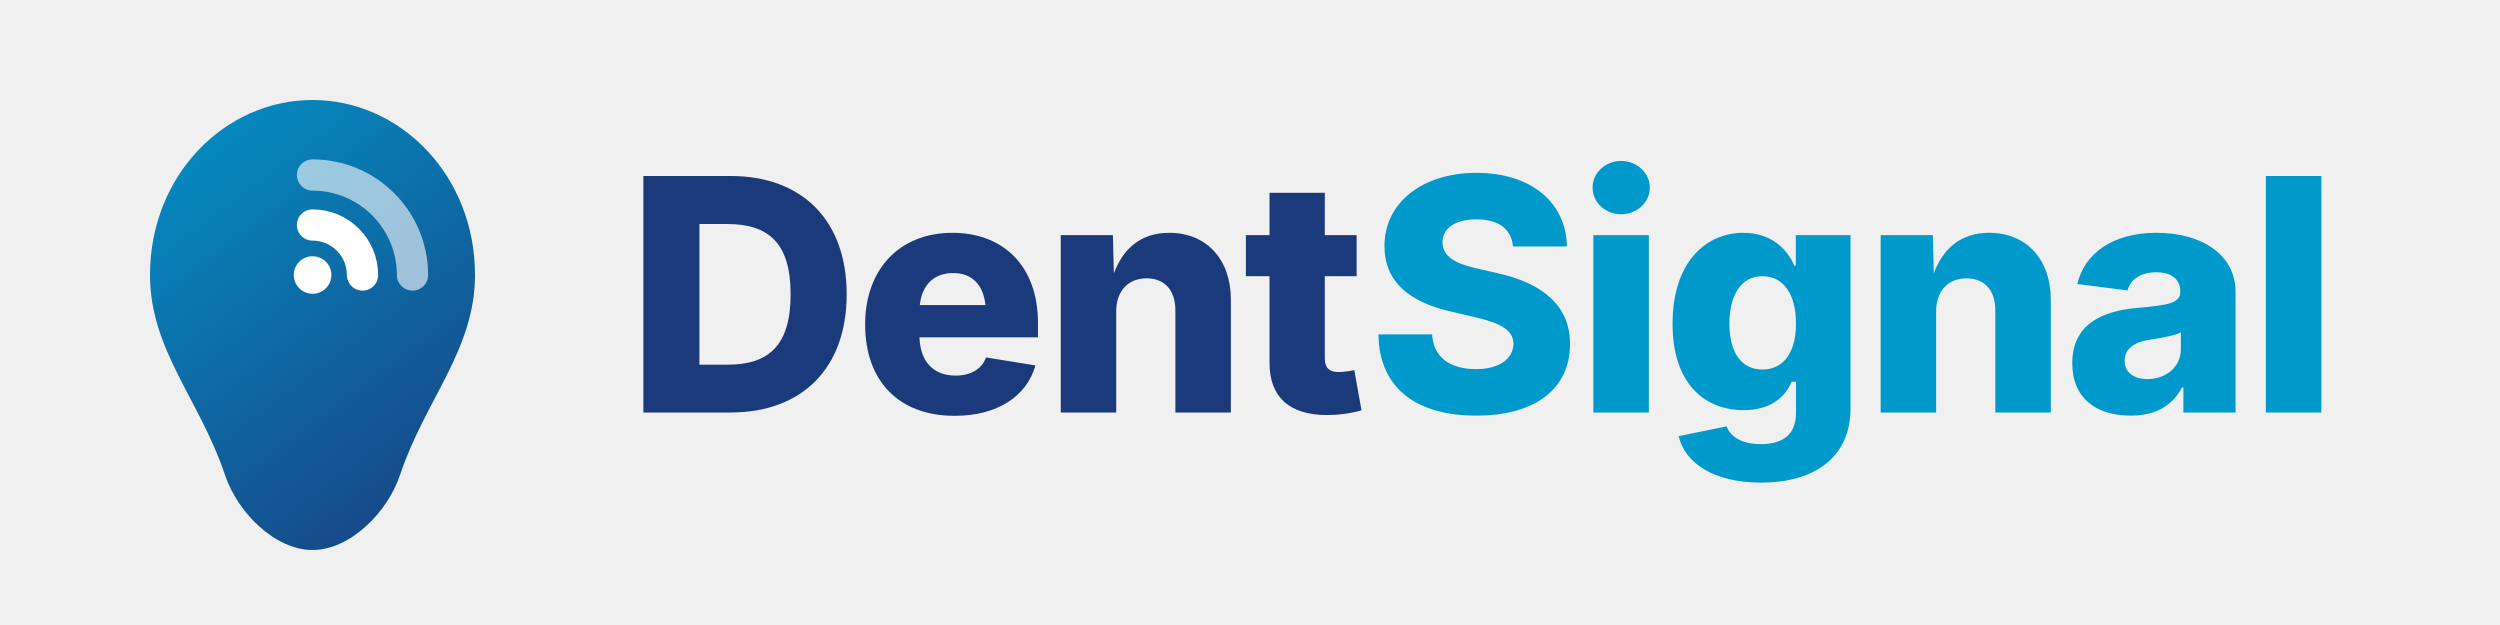
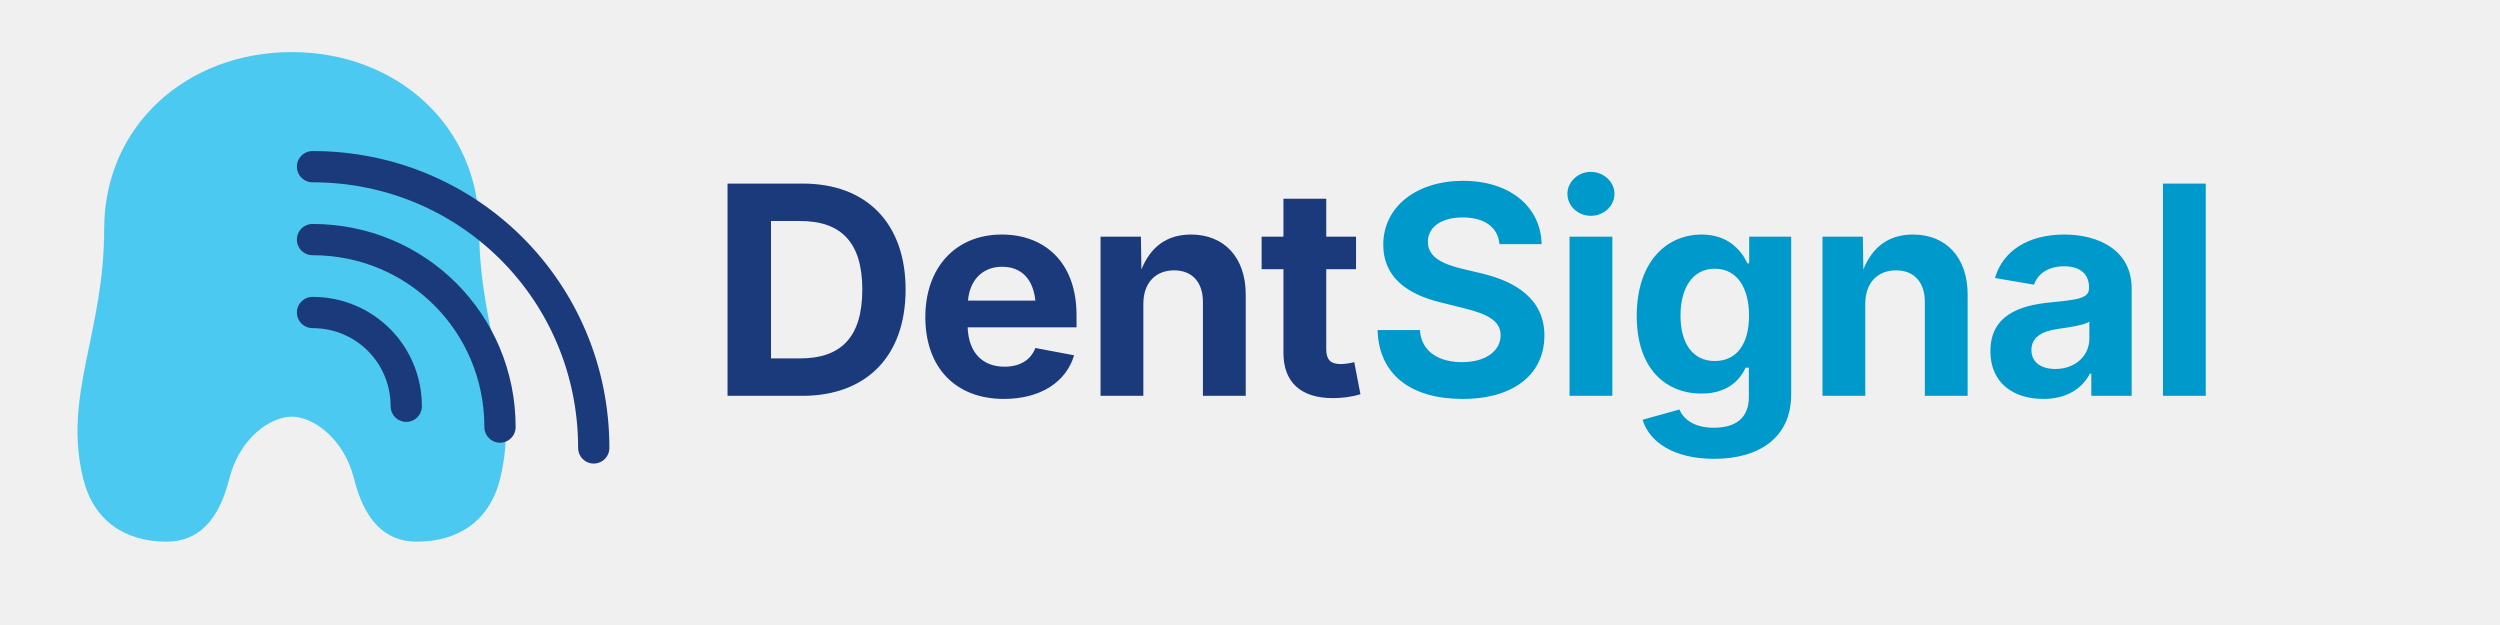
- <svg xmlns="http://www.w3.org/2000/svg" viewBox="0 0 200 50" fill="none">
-   <defs>
-     <linearGradient id="toothGradient" x1="10" y1="5" x2="40" y2="45" gradientUnits="userSpaceOnUse">
-       <stop stop-color="#0099CC" />
-       <stop offset="1" stop-color="#1B3A7C" />
-     </linearGradient>
-   </defs>
-   <path d="M25 8C18 8 12 14 12 22C12 28 16 32 18 38C19 41 22 44 25 44C28 44 31 41 32 38C34 32 38 28 38 22C38 14 32 8 25 8Z" fill="url(#toothGradient)" />
-   <path d="M25 18C27.209 18 29 19.791 29 22" stroke="white" stroke-width="2.5" stroke-linecap="round" />
-   <path d="M25 14C29.418 14 33 17.582 33 22" stroke="white" stroke-width="2.5" stroke-linecap="round" opacity="0.6" />
-   <path d="M25 22H25.01" stroke="white" stroke-width="3" stroke-linecap="round" />
-   <text x="50" y="33" font-family="system-ui, -apple-system, sans-serif" font-weight="800" font-size="26" fill="#1B3A7C" letter-spacing="-0.5">Dent<tspan fill="#0099CC">Signal</tspan>
+ <svg xmlns="http://www.w3.org/2000/svg" viewBox="0 0 240 60" fill="none">
+   <path d="M28 5C18 5 10 12 10 22C10 32 6 38 8 46C9 50 12 52 16 52C19 52 21 50 22 46C23 42 26 40 28 40C30 40 33 42 34 46C35 50 37 52 40 52C44 52 47 50 48 46C50 38 46 32 46 22C46 12 38 5 28 5Z" fill="#4CC9F0" />
+   <path d="M30 30C35 30 39 34 39 39" stroke="#1B3A7C" stroke-width="3" stroke-linecap="round" fill="none" />
+   <path d="M30 23C40 23 48 31 48 41" stroke="#1B3A7C" stroke-width="3" stroke-linecap="round" fill="none" />
+   <path d="M30 16C45 16 57 28 57 43" stroke="#1B3A7C" stroke-width="3" stroke-linecap="round" fill="none" />
+   <text x="68" y="38" font-family="system-ui, -apple-system, sans-serif" font-weight="700" font-size="28" fill="#1B3A7C" letter-spacing="-0.5">Dent<tspan fill="#0099CC">Signal</tspan>
  </text>
</svg>
